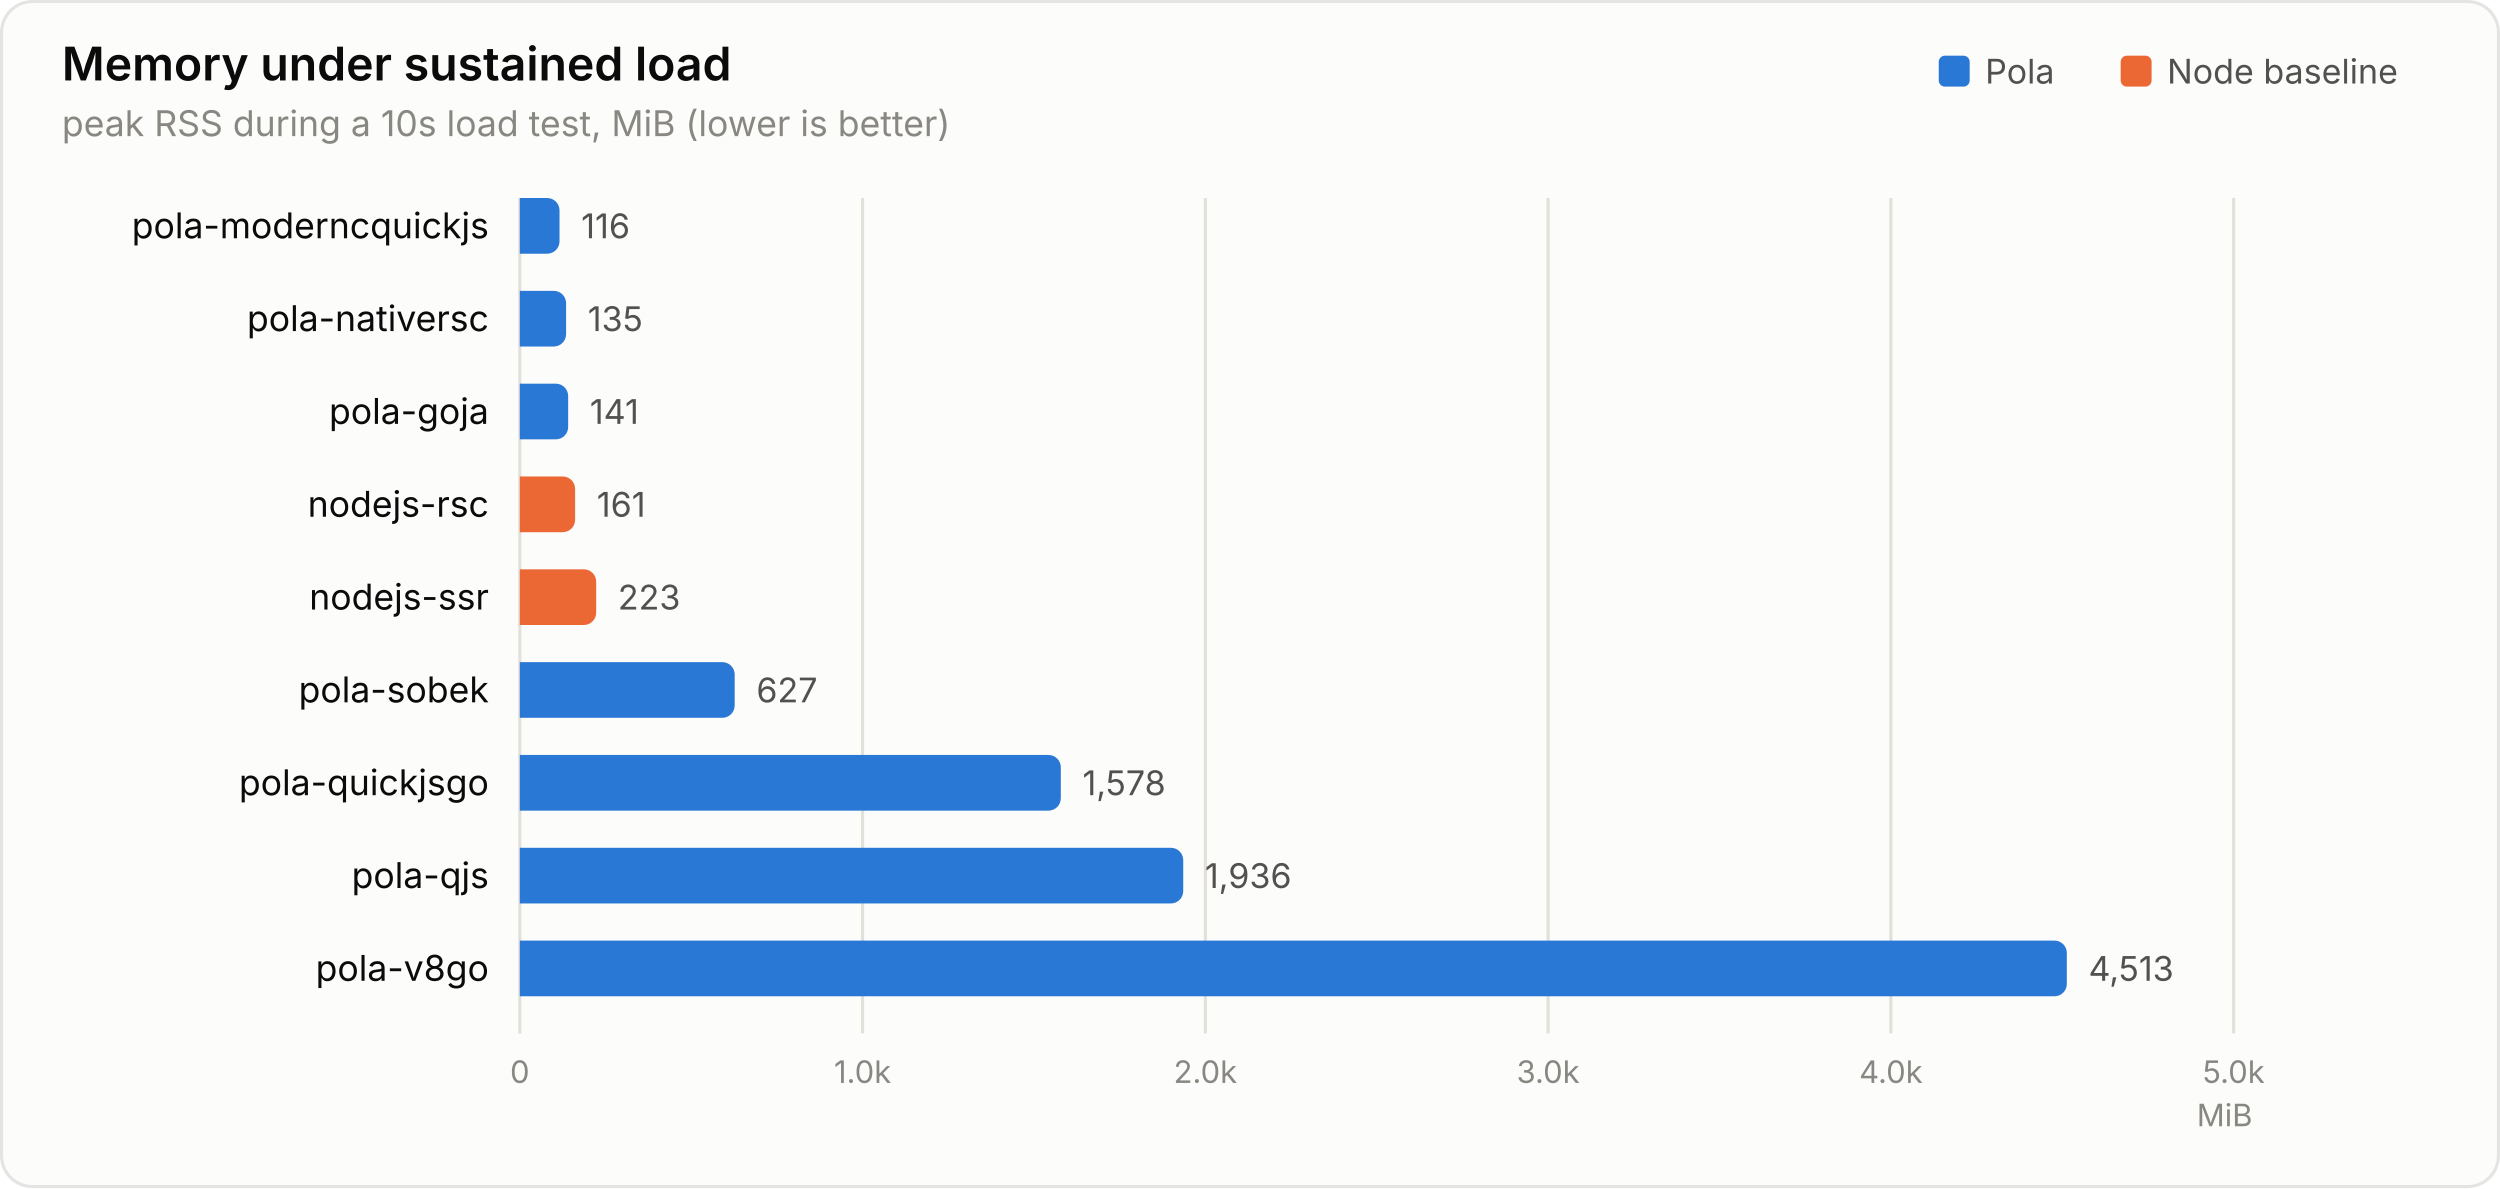
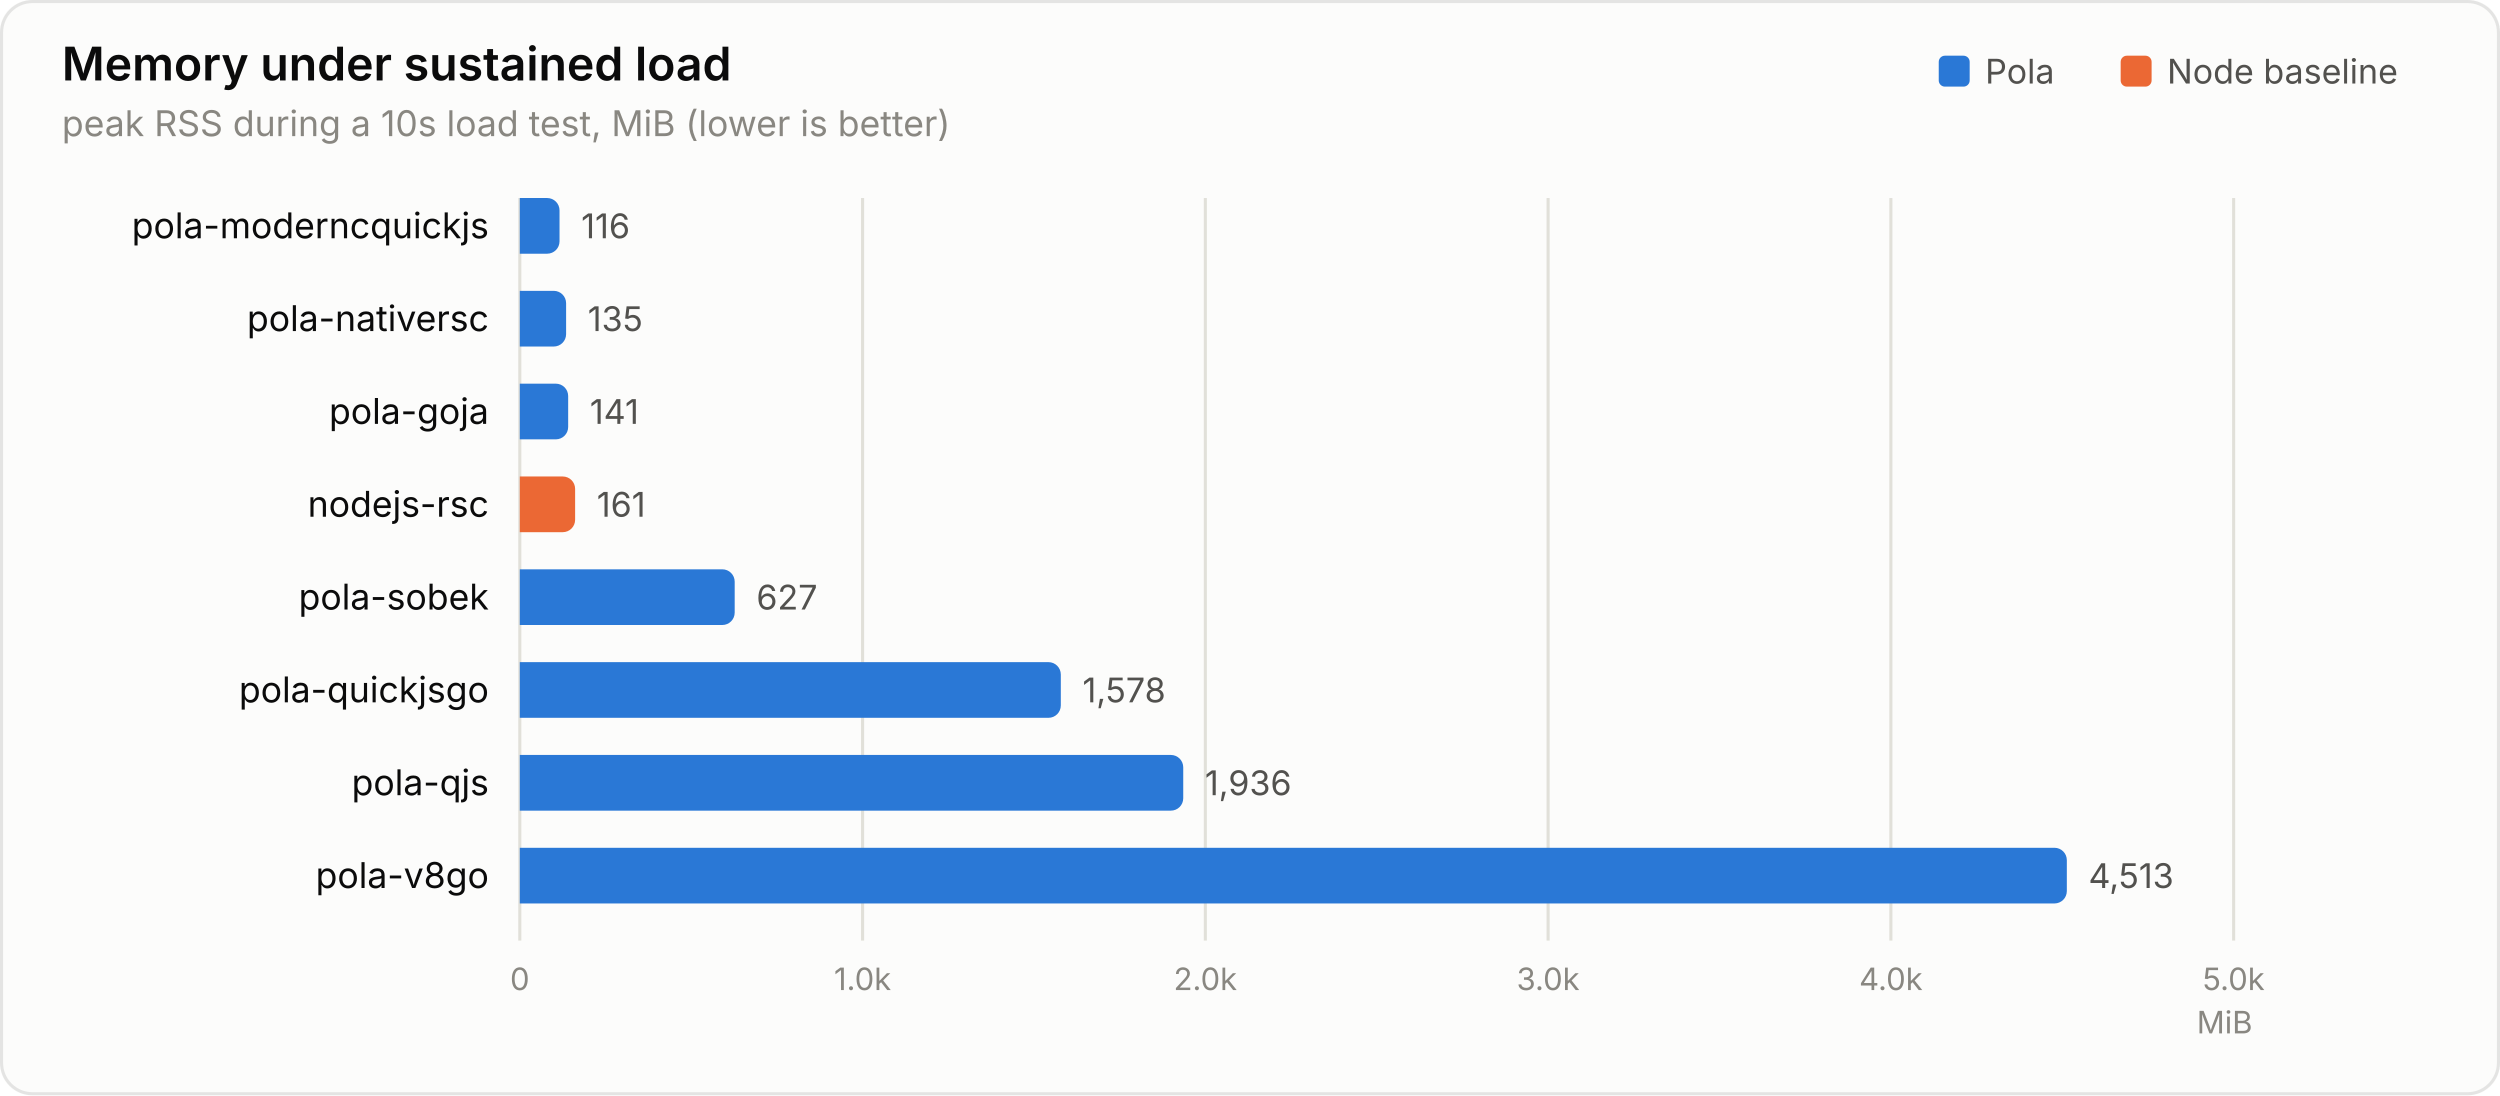
- <svg xmlns="http://www.w3.org/2000/svg" width="808" height="384" viewBox="0 0 808 384" font-family="system-ui, -apple-system, &quot;Segoe UI&quot;, sans-serif">
-   <rect x="0" y="0" width="808" height="384" rx="10" fill="#fcfcfb" />
-   <rect x="0.5" y="0.5" width="807" height="383" rx="10" fill="none" stroke="rgba(11,11,11,0.10)" />
+ <svg xmlns="http://www.w3.org/2000/svg" width="808" height="354" viewBox="0 0 808 354" font-family="system-ui, -apple-system, &quot;Segoe UI&quot;, sans-serif">
+   <rect x="0" y="0" width="808" height="354" rx="10" fill="#fcfcfb" />
+   <rect x="0.5" y="0.5" width="807" height="353" rx="10" fill="none" stroke="rgba(11,11,11,0.10)" />
  <text x="20" y="26" font-size="15" font-weight="600" fill="#0b0b0b">Memory under sustained load</text>
  <text x="20" y="44" font-size="11.5" fill="#898781">peak RSS during a 10s load test, MiB (lower is better)</text>
  <g>
    <rect x="685.4" y="18" width="10" height="10" rx="2" fill="#eb6834" />
    <text x="700.4" y="27" font-size="11" fill="#52514e">Node baseline</text>
    <rect x="626.6" y="18" width="10" height="10" rx="2" fill="#2a78d6" />
    <text x="641.6" y="27" font-size="11" fill="#52514e">Pola</text>
  </g>
  <g transform="translate(20,64)">
    <defs>
      <pattern id="hatch" width="6" height="6" patternTransform="rotate(45)" patternUnits="userSpaceOnUse">
        <rect width="6" height="6" fill="#fcfcfb" />
        <line x1="0" y1="0" x2="0" y2="6" stroke="#898781" stroke-width="2" />
      </pattern>
    </defs>
-     <line x1="148" y1="0" x2="148" y2="270" stroke="#e1e0d9" />
-     <text x="148" y="286" font-size="10" fill="#898781" text-anchor="middle" font-variant-numeric="tabular-nums">0</text>
-     <line x1="258.783" y1="0" x2="258.783" y2="270" stroke="#e1e0d9" />
-     <text x="258.783" y="286" font-size="10" fill="#898781" text-anchor="middle" font-variant-numeric="tabular-nums">1.0k</text>
-     <line x1="369.565" y1="0" x2="369.565" y2="270" stroke="#e1e0d9" />
-     <text x="369.565" y="286" font-size="10" fill="#898781" text-anchor="middle" font-variant-numeric="tabular-nums">2.0k</text>
-     <line x1="480.348" y1="0" x2="480.348" y2="270" stroke="#e1e0d9" />
-     <text x="480.348" y="286" font-size="10" fill="#898781" text-anchor="middle" font-variant-numeric="tabular-nums">3.0k</text>
-     <line x1="591.131" y1="0" x2="591.131" y2="270" stroke="#e1e0d9" />
-     <text x="591.131" y="286" font-size="10" fill="#898781" text-anchor="middle" font-variant-numeric="tabular-nums">4.0k</text>
-     <line x1="701.914" y1="0" x2="701.914" y2="270" stroke="#e1e0d9" />
-     <text x="701.914" y="286" font-size="10" fill="#898781" text-anchor="middle" font-variant-numeric="tabular-nums">5.0k</text>
-     <text x="708" y="300" font-size="10" fill="#898781" text-anchor="end">MiB</text>
+     <line x1="148" y1="0" x2="148" y2="240" stroke="#e1e0d9" />
+     <text x="148" y="256" font-size="10" fill="#898781" text-anchor="middle" font-variant-numeric="tabular-nums">0</text>
+     <line x1="258.783" y1="0" x2="258.783" y2="240" stroke="#e1e0d9" />
+     <text x="258.783" y="256" font-size="10" fill="#898781" text-anchor="middle" font-variant-numeric="tabular-nums">1.0k</text>
+     <line x1="369.565" y1="0" x2="369.565" y2="240" stroke="#e1e0d9" />
+     <text x="369.565" y="256" font-size="10" fill="#898781" text-anchor="middle" font-variant-numeric="tabular-nums">2.0k</text>
+     <line x1="480.348" y1="0" x2="480.348" y2="240" stroke="#e1e0d9" />
+     <text x="480.348" y="256" font-size="10" fill="#898781" text-anchor="middle" font-variant-numeric="tabular-nums">3.0k</text>
+     <line x1="591.131" y1="0" x2="591.131" y2="240" stroke="#e1e0d9" />
+     <text x="591.131" y="256" font-size="10" fill="#898781" text-anchor="middle" font-variant-numeric="tabular-nums">4.0k</text>
+     <line x1="701.914" y1="0" x2="701.914" y2="240" stroke="#e1e0d9" />
+     <text x="701.914" y="256" font-size="10" fill="#898781" text-anchor="middle" font-variant-numeric="tabular-nums">5.0k</text>
+     <text x="708" y="270" font-size="10" fill="#898781" text-anchor="end">MiB</text>
    <text x="138" y="13" font-size="11.5" fill="#0b0b0b" text-anchor="end">pola-moderncquickjs</text>
    <path d="M148,0 h8.841 a4,4 0 0 1 4,4 v10 a4,4 0 0 1 -4,4 h-8.841 Z" fill="#2a78d6" />
    <text x="167.841" y="13" font-size="11" fill="#52514e" font-variant-numeric="tabular-nums">116</text>
    <text x="138" y="43" font-size="11.5" fill="#0b0b0b" text-anchor="end">pola-nativersc</text>
    <path d="M148,30 h10.965 a4,4 0 0 1 4,4 v10 a4,4 0 0 1 -4,4 h-10.965 Z" fill="#2a78d6" />
    <text x="169.965" y="43" font-size="11" fill="#52514e" font-variant-numeric="tabular-nums">135</text>
    <text x="138" y="73" font-size="11.5" fill="#0b0b0b" text-anchor="end">pola-goja</text>
    <path d="M148,60 h11.633 a4,4 0 0 1 4,4 v10 a4,4 0 0 1 -4,4 h-11.633 Z" fill="#2a78d6" />
    <text x="170.633" y="73" font-size="11" fill="#52514e" font-variant-numeric="tabular-nums">141</text>
    <text x="138" y="103" font-size="11.5" fill="#0b0b0b" text-anchor="end">nodejs-rsc</text>
    <path d="M148,90 h13.878 a4,4 0 0 1 4,4 v10 a4,4 0 0 1 -4,4 h-13.878 Z" fill="#eb6834" />
    <text x="172.878" y="103" font-size="11" fill="#52514e" font-variant-numeric="tabular-nums">161</text>
-     <text x="138" y="133" font-size="11.5" fill="#0b0b0b" text-anchor="end">nodejs-ssr</text>
-     <path d="M148,120 h20.689 a4,4 0 0 1 4,4 v10 a4,4 0 0 1 -4,4 h-20.689 Z" fill="#eb6834" />
-     <text x="179.689" y="133" font-size="11" fill="#52514e" font-variant-numeric="tabular-nums">223</text>
-     <text x="138" y="163" font-size="11.5" fill="#0b0b0b" text-anchor="end">pola-sobek</text>
-     <path d="M148,150 h65.452 a4,4 0 0 1 4,4 v10 a4,4 0 0 1 -4,4 h-65.452 Z" fill="#2a78d6" />
-     <text x="224.452" y="163" font-size="11" fill="#52514e" font-variant-numeric="tabular-nums">627</text>
-     <text x="138" y="193" font-size="11.5" fill="#0b0b0b" text-anchor="end">pola-quickjsgo</text>
-     <path d="M148,180 h170.855 a4,4 0 0 1 4,4 v10 a4,4 0 0 1 -4,4 h-170.855 Z" fill="#2a78d6" />
-     <text x="329.855" y="193" font-size="11" fill="#52514e" font-variant-numeric="tabular-nums">1,578</text>
-     <text x="138" y="223" font-size="11.5" fill="#0b0b0b" text-anchor="end">pola-qjs</text>
-     <path d="M148,210 h210.422 a4,4 0 0 1 4,4 v10 a4,4 0 0 1 -4,4 h-210.422 Z" fill="#2a78d6" />
-     <text x="369.422" y="223" font-size="11" fill="#52514e" font-variant-numeric="tabular-nums">1,936</text>
-     <text x="138" y="253" font-size="11.5" fill="#0b0b0b" text-anchor="end">pola-v8go</text>
-     <path d="M148,240 h496 a4,4 0 0 1 4,4 v10 a4,4 0 0 1 -4,4 h-496 Z" fill="#2a78d6" />
-     <text x="655" y="253" font-size="11" fill="#52514e" font-variant-numeric="tabular-nums">4,513</text>
+     <text x="138" y="133" font-size="11.5" fill="#0b0b0b" text-anchor="end">pola-sobek</text>
+     <path d="M148,120 h65.452 a4,4 0 0 1 4,4 v10 a4,4 0 0 1 -4,4 h-65.452 Z" fill="#2a78d6" />
+     <text x="224.452" y="133" font-size="11" fill="#52514e" font-variant-numeric="tabular-nums">627</text>
+     <text x="138" y="163" font-size="11.5" fill="#0b0b0b" text-anchor="end">pola-quickjsgo</text>
+     <path d="M148,150 h170.855 a4,4 0 0 1 4,4 v10 a4,4 0 0 1 -4,4 h-170.855 Z" fill="#2a78d6" />
+     <text x="329.855" y="163" font-size="11" fill="#52514e" font-variant-numeric="tabular-nums">1,578</text>
+     <text x="138" y="193" font-size="11.5" fill="#0b0b0b" text-anchor="end">pola-qjs</text>
+     <path d="M148,180 h210.422 a4,4 0 0 1 4,4 v10 a4,4 0 0 1 -4,4 h-210.422 Z" fill="#2a78d6" />
+     <text x="369.422" y="193" font-size="11" fill="#52514e" font-variant-numeric="tabular-nums">1,936</text>
+     <text x="138" y="223" font-size="11.5" fill="#0b0b0b" text-anchor="end">pola-v8go</text>
+     <path d="M148,210 h496 a4,4 0 0 1 4,4 v10 a4,4 0 0 1 -4,4 h-496 Z" fill="#2a78d6" />
+     <text x="655" y="223" font-size="11" fill="#52514e" font-variant-numeric="tabular-nums">4,513</text>
  </g>
</svg>
